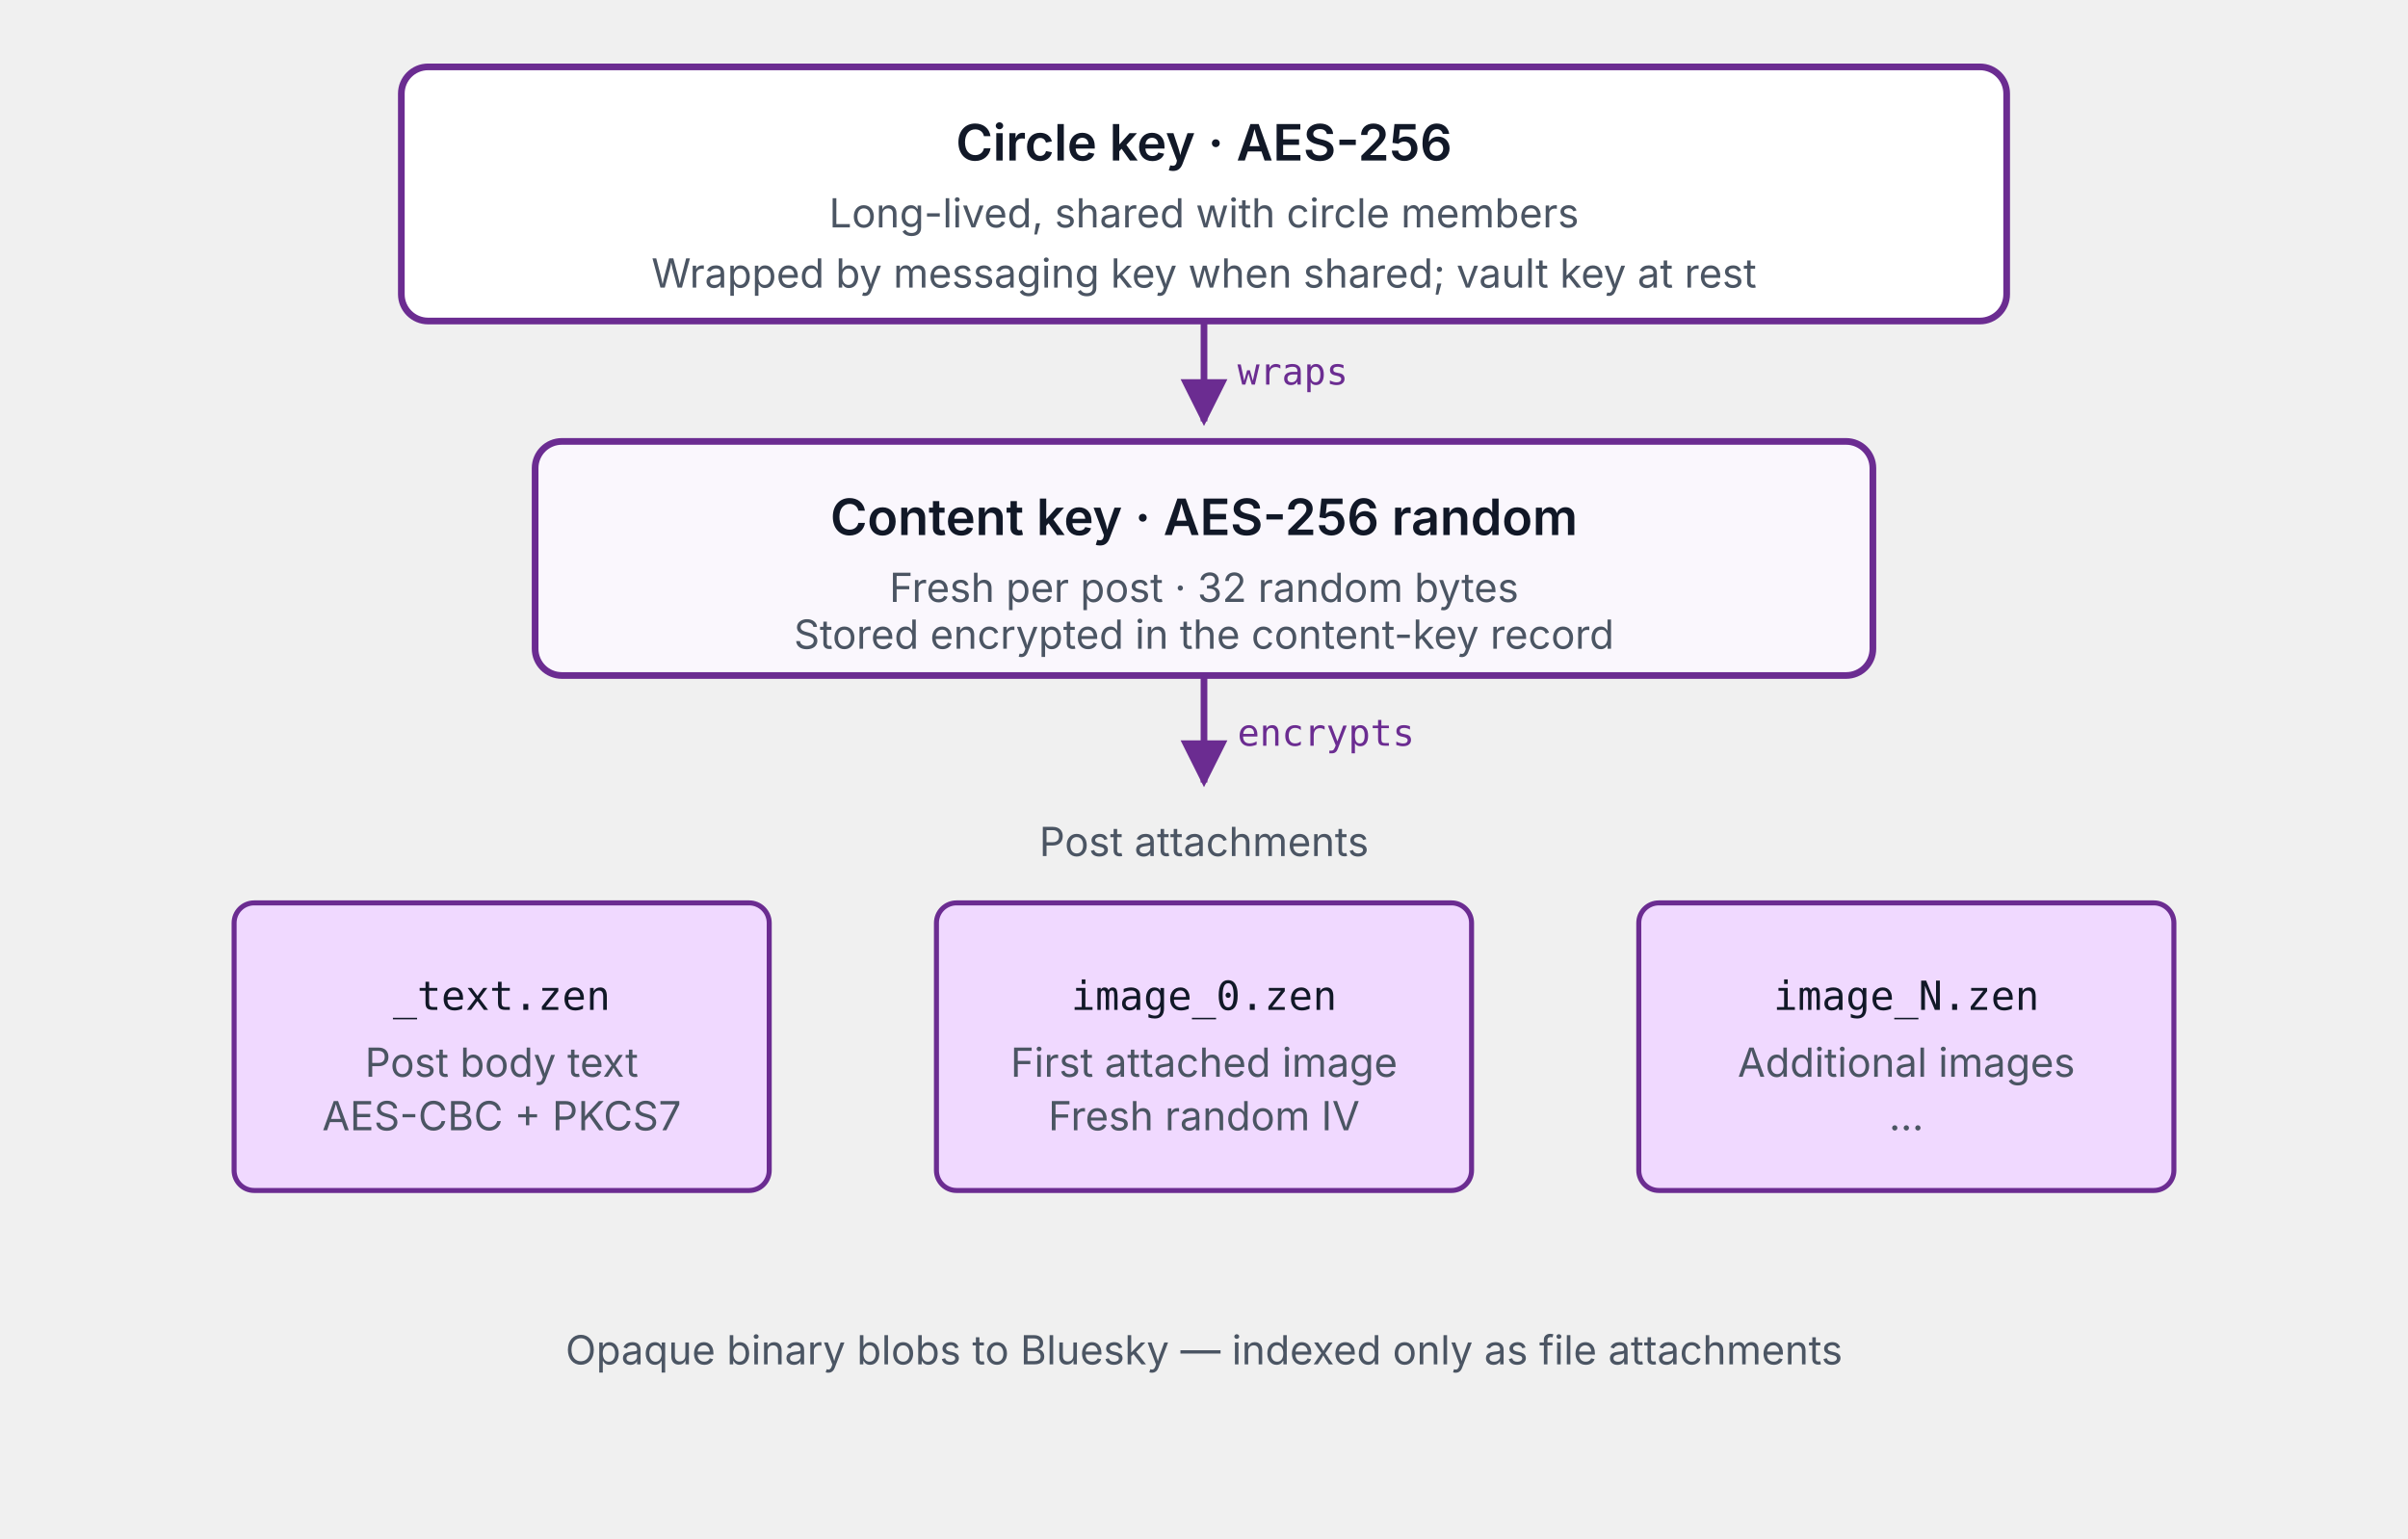
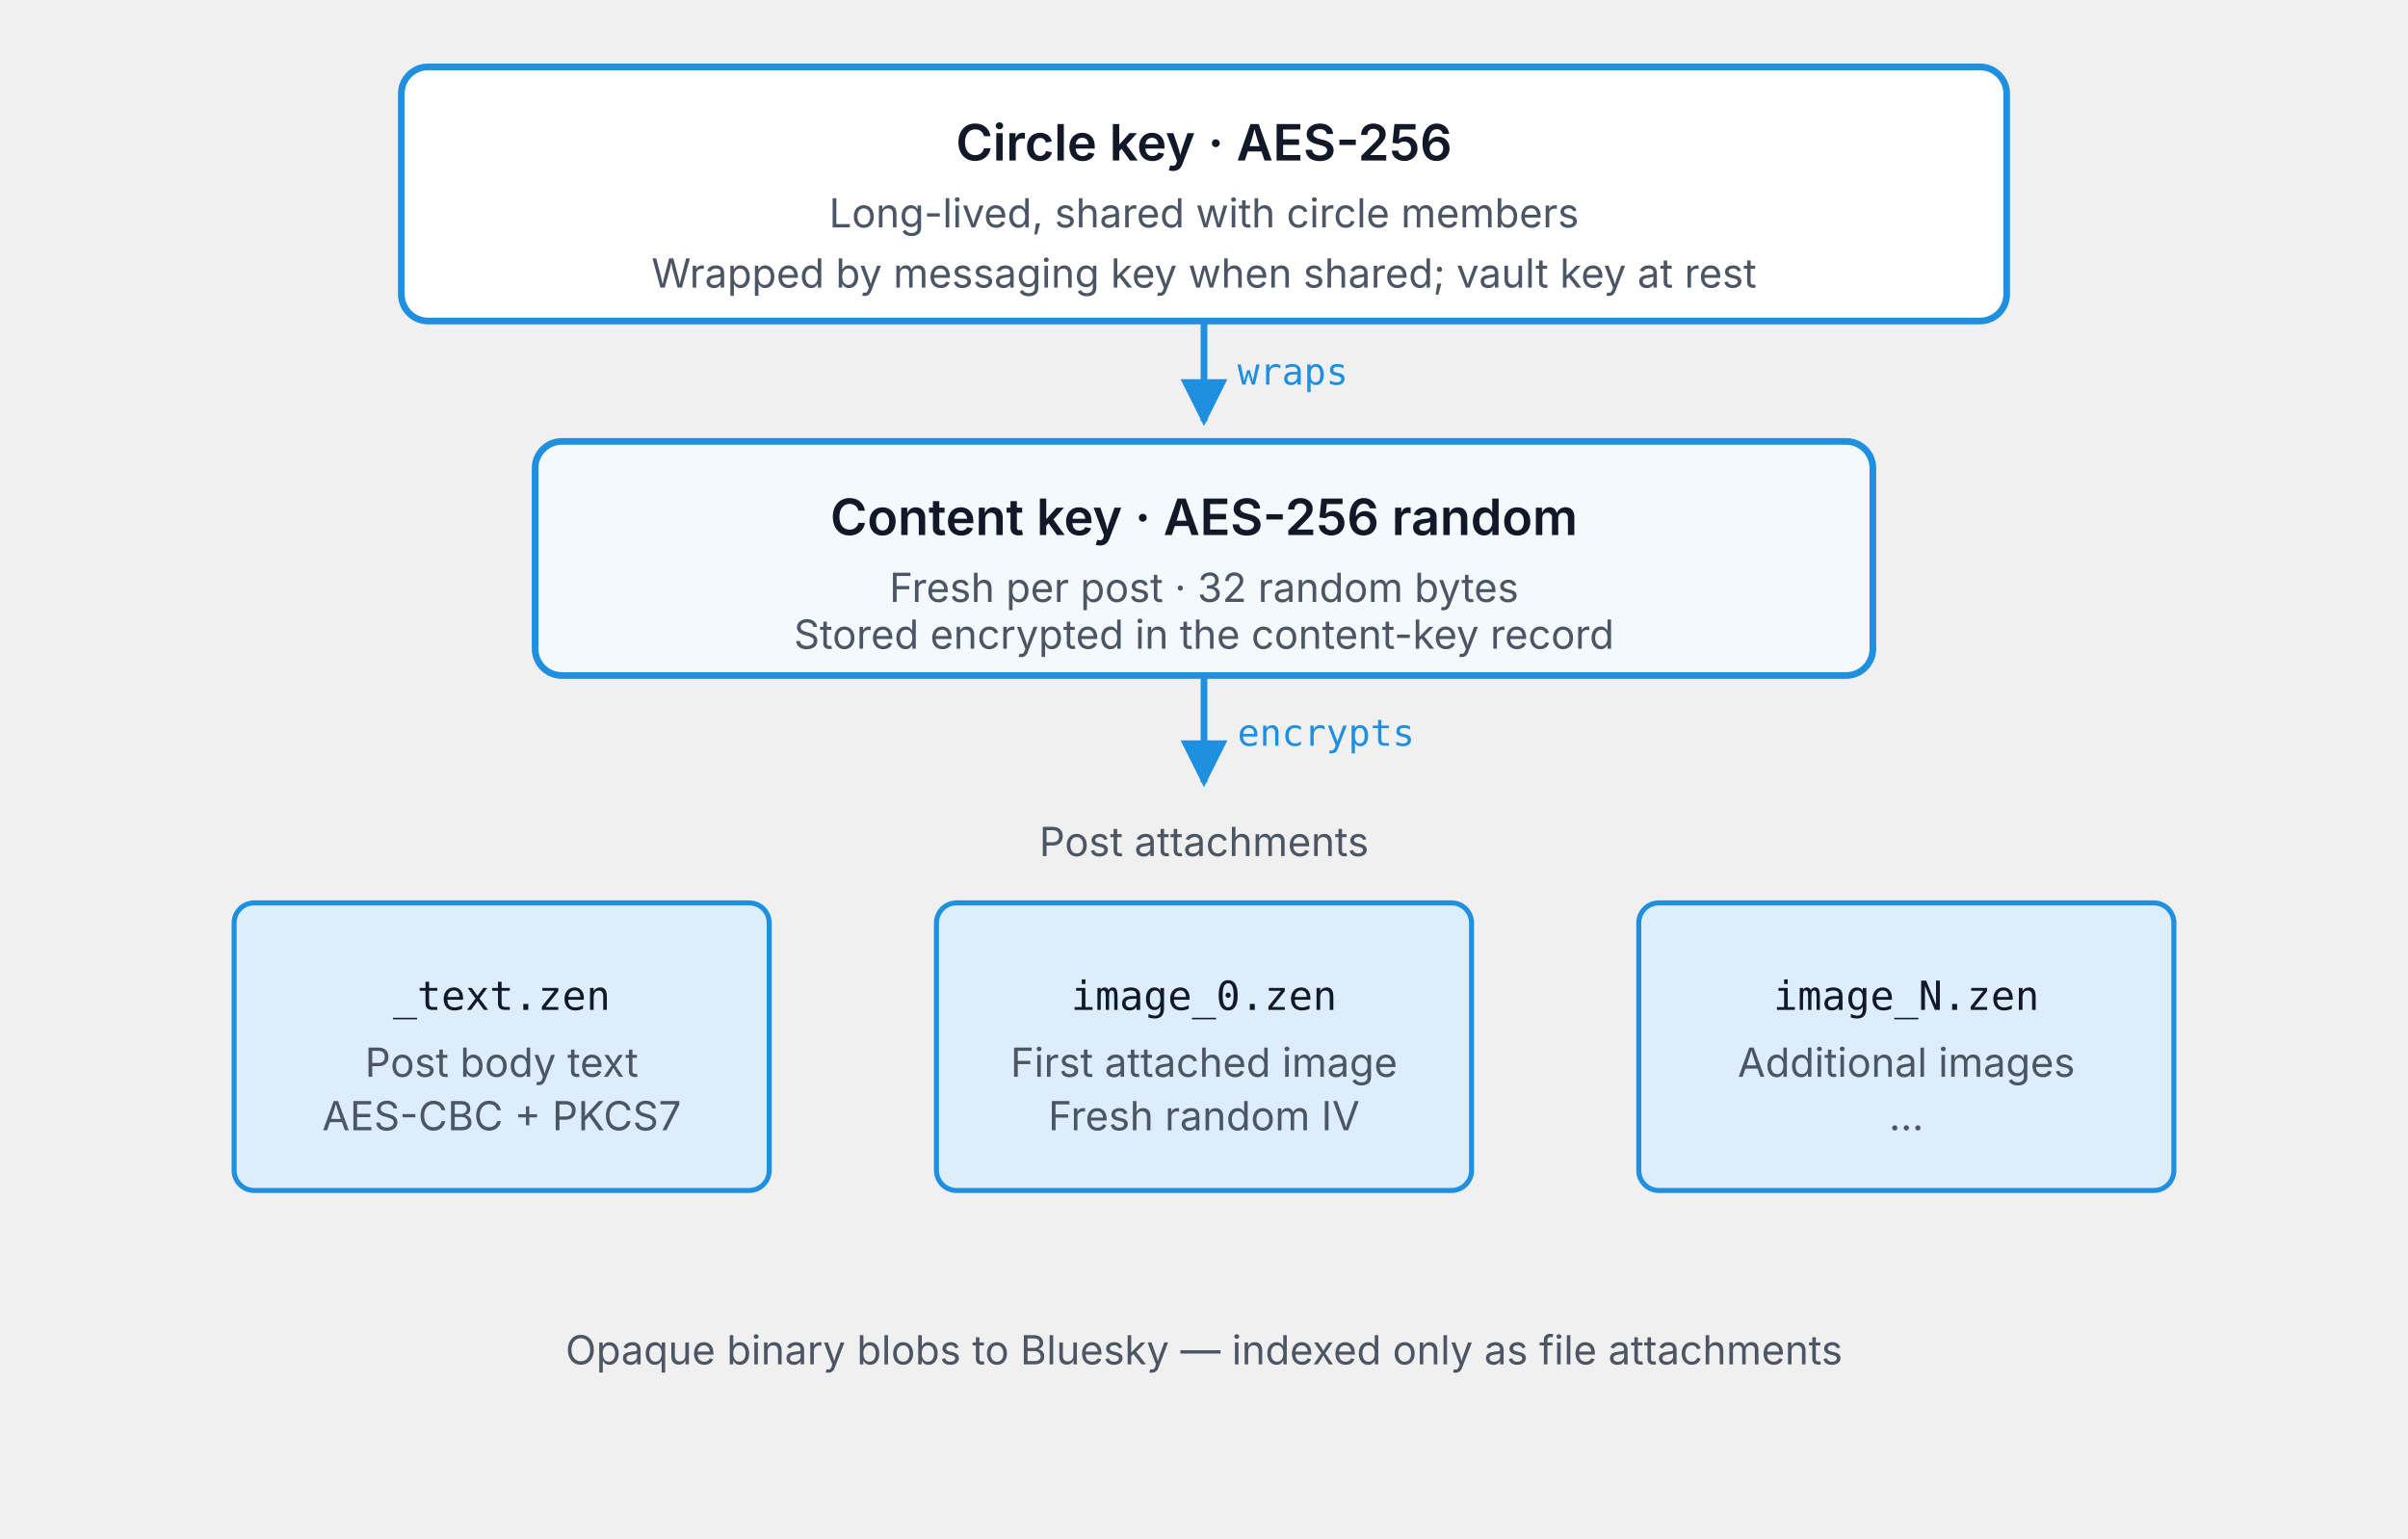
<svg xmlns="http://www.w3.org/2000/svg" viewBox="0 0 720 460" role="img" aria-label="Two-tier content encryption: the Circle key (AES-256, shared with circle members) wraps a per-post Content key (AES-256, fresh random), which in turn encrypts each attached .zen file — the post's text and every image.">
  <defs>
    <style>
-       .tier-outer { fill: #ffffff; stroke: #6B2C91; stroke-width: 2; }
-       .tier-inner { fill: #faf7fd; stroke: #6B2C91; stroke-width: 2; }
-       .zen { fill: #f0d9ff; stroke: #6B2C91; stroke-width: 1.5; }
-       .arrow { stroke: #6B2C91; stroke-width: 2; fill: none; }
+       .tier-outer { fill: #ffffff; stroke: #1F8FE0; stroke-width: 2; }
+       .tier-inner { fill: #f4f9fd; stroke: #1F8FE0; stroke-width: 2; }
+       .zen { fill: #ddeefa; stroke: #1F8FE0; stroke-width: 1.5; }
+       .arrow { stroke: #1F8FE0; stroke-width: 2; fill: none; }
      .lbl-head { font: 600 15px/1.2 Inter, sans-serif; fill: #111827; }
      .lbl-sub { font: 400 12px/1.3 Inter, sans-serif; fill: #4b5563; }
-       .lbl-op { font: 400 11px/1.2 'JetBrains Mono', ui-monospace, monospace; fill: #6B2C91; }
+       .lbl-op { font: 400 11px/1.2 'JetBrains Mono', ui-monospace, monospace; fill: #1F8FE0; }
      .lbl-file { font: 400 12px/1.2 'JetBrains Mono', ui-monospace, monospace; fill: #111827; }
    </style>
    <marker id="arr2" viewBox="0 0 10 10" refX="9" refY="5" markerWidth="7" markerHeight="7" orient="auto-start-reverse">
-       <path d="M 0 0 L 10 5 L 0 10 z" fill="#6B2C91" />
+       <path d="M 0 0 L 10 5 L 0 10 z" fill="#1F8FE0" />
    </marker>
  </defs>
  <rect x="120" y="20" width="480" height="76" rx="8" class="tier-outer" />
  <text x="360" y="48" text-anchor="middle" class="lbl-head">Circle key · AES-256</text>
  <text x="360" y="68" text-anchor="middle" class="lbl-sub">Long-lived, shared with circle members</text>
  <text x="360" y="86" text-anchor="middle" class="lbl-sub">Wrapped by messaging key when shared; vault key at rest</text>
  <line x1="360" y1="96" x2="360" y2="126" class="arrow" marker-end="url(#arr2)" />
  <text x="370" y="115" class="lbl-op">wraps</text>
  <rect x="160" y="132" width="400" height="70" rx="8" class="tier-inner" />
  <text x="360" y="160" text-anchor="middle" class="lbl-head">Content key · AES-256 random</text>
  <text x="360" y="180" text-anchor="middle" class="lbl-sub">Fresh per post · 32 random bytes</text>
  <text x="360" y="194" text-anchor="middle" class="lbl-sub">Stored encrypted in the content-key record</text>
  <line x1="360" y1="202" x2="360" y2="234" class="arrow" marker-end="url(#arr2)" />
  <text x="370" y="223" class="lbl-op">encrypts</text>
  <text x="360" y="256" text-anchor="middle" class="lbl-sub">Post attachments</text>
  <g transform="translate(70 270)">
    <rect x="0" y="0" width="160" height="86" rx="6" class="zen" />
    <text x="80" y="32" text-anchor="middle" class="lbl-file">_text.zen</text>
    <text x="80" y="52" text-anchor="middle" class="lbl-sub">Post body text</text>
    <text x="80" y="68" text-anchor="middle" class="lbl-sub">AES-CBC + PKCS7</text>
  </g>
  <g transform="translate(280 270)">
    <rect x="0" y="0" width="160" height="86" rx="6" class="zen" />
    <text x="80" y="32" text-anchor="middle" class="lbl-file">image_0.zen</text>
    <text x="80" y="52" text-anchor="middle" class="lbl-sub">First attached image</text>
    <text x="80" y="68" text-anchor="middle" class="lbl-sub">Fresh random IV</text>
  </g>
  <g transform="translate(490 270)">
    <rect x="0" y="0" width="160" height="86" rx="6" class="zen" />
    <text x="80" y="32" text-anchor="middle" class="lbl-file">image_N.zen</text>
    <text x="80" y="52" text-anchor="middle" class="lbl-sub">Additional images</text>
    <text x="80" y="68" text-anchor="middle" class="lbl-sub">…</text>
  </g>
  <text x="360" y="408" text-anchor="middle" class="lbl-sub">Opaque binary blobs to Bluesky — indexed only as file attachments</text>
</svg>
